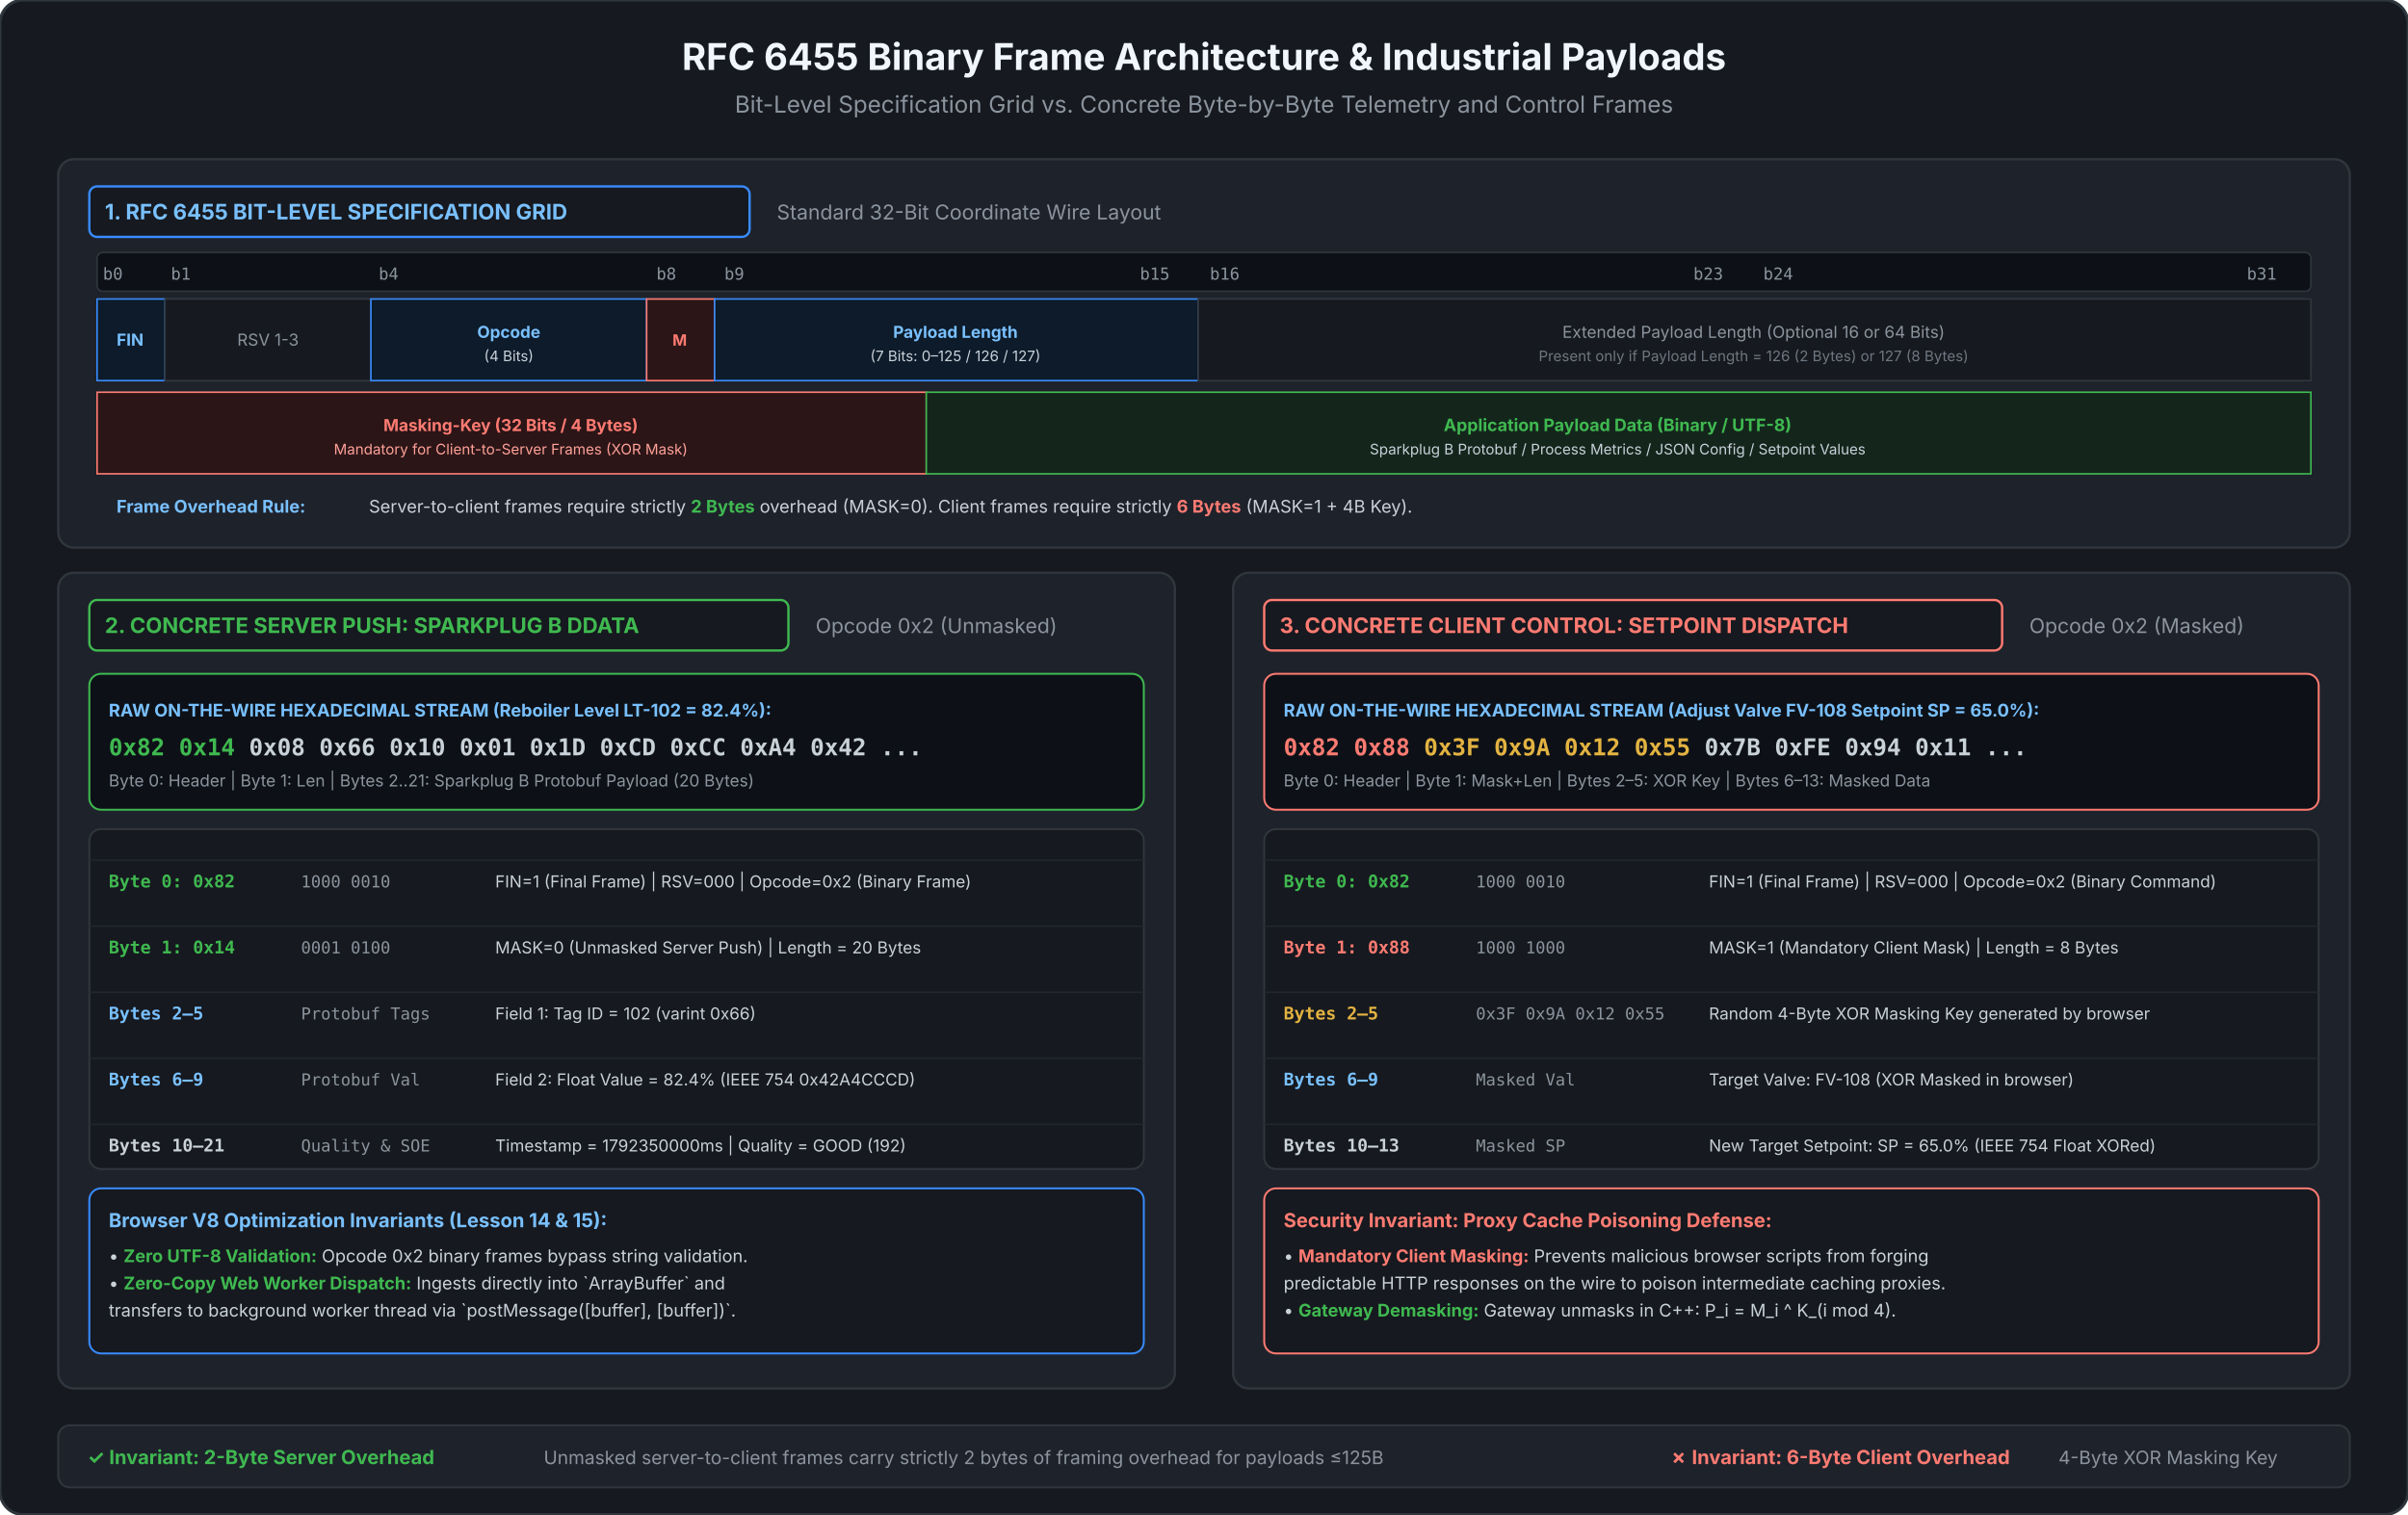
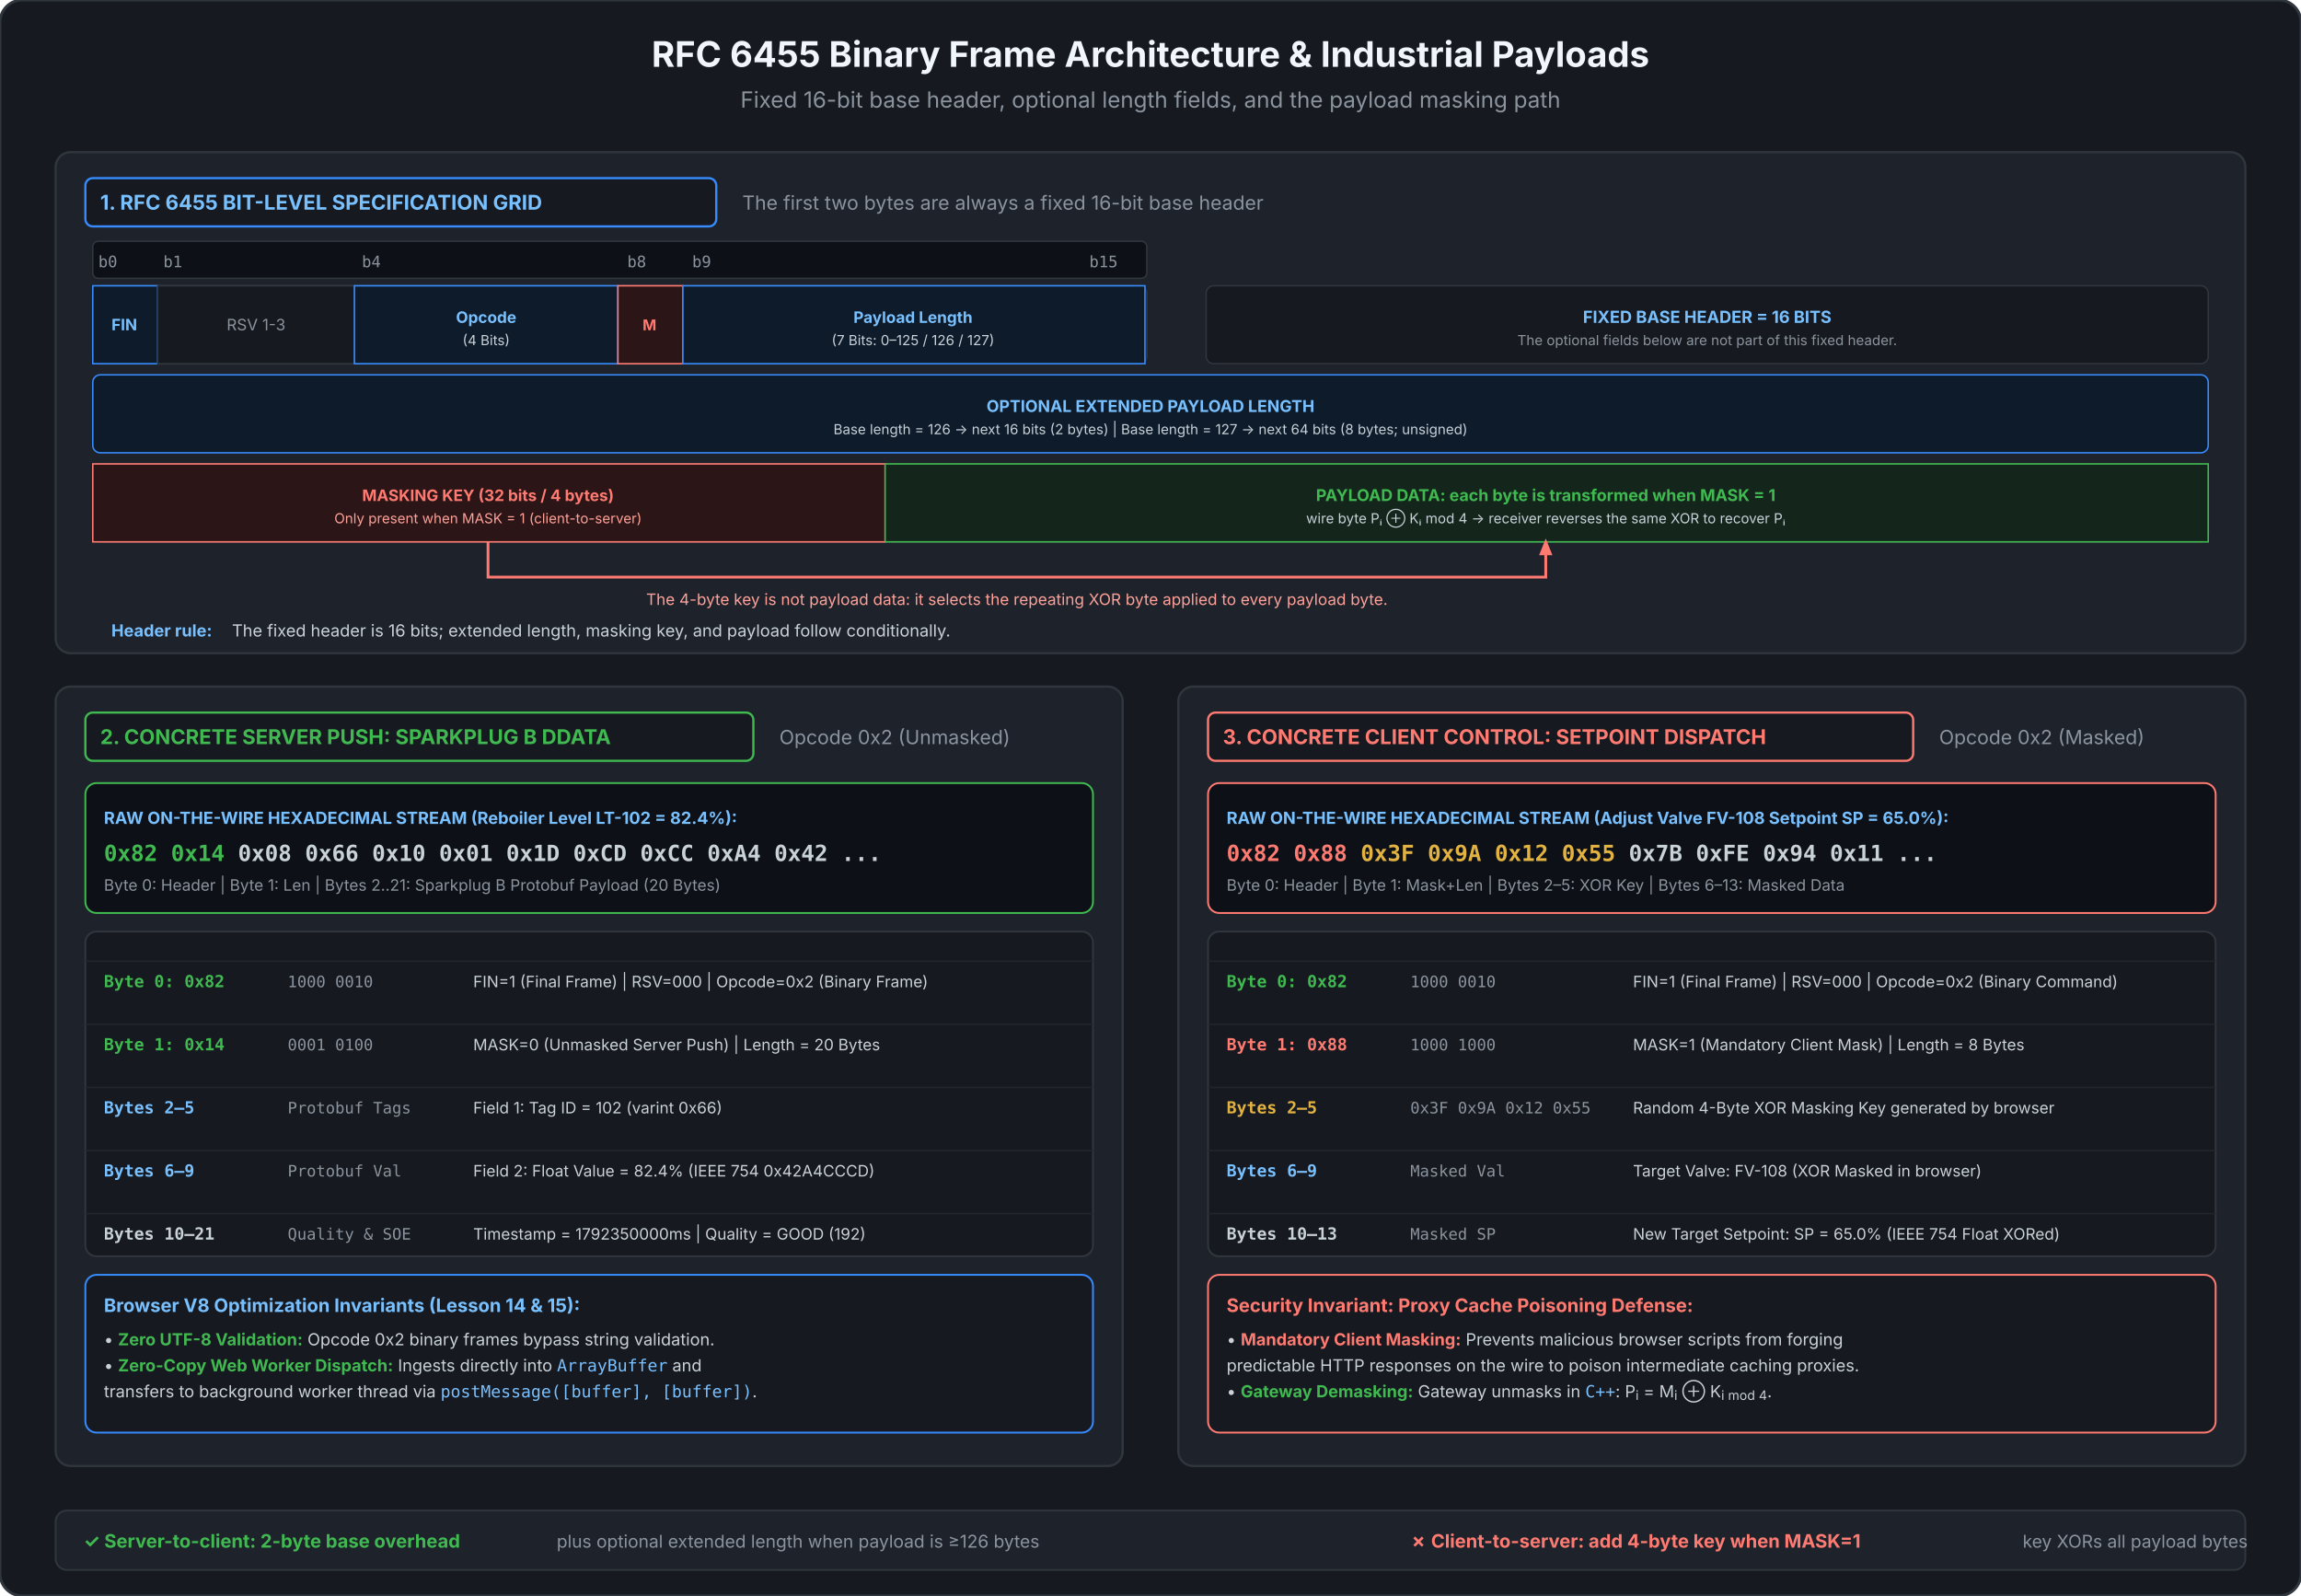
- <svg xmlns="http://www.w3.org/2000/svg" viewBox="0 0 1240 780" width="100%" height="100%" style="background:#16191F; font-family: Segoe UI, Inter, Roboto, Helvetica, Arial, sans-serif;">
+ <svg xmlns="http://www.w3.org/2000/svg" viewBox="0 0 1240 860" width="1240" height="860" preserveAspectRatio="xMidYMin meet" style="background:#16191F; font-family: Segoe UI, Inter, Roboto, Helvetica, Arial, sans-serif;">
  <defs>
    <marker id="arr-blue" viewBox="0 0 10 10" refX="8" refY="5" markerWidth="6" markerHeight="6" orient="auto-start-reverse">
      <path d="M 0 1 L 10 5 L 0 9 z" fill="#388bfd" />
    </marker>
    <marker id="arr-green" viewBox="0 0 10 10" refX="8" refY="5" markerWidth="6" markerHeight="6" orient="auto-start-reverse">
      <path d="M 0 1 L 10 5 L 0 9 z" fill="#3fb950" />
    </marker>
    <marker id="arr-red" viewBox="0 0 10 10" refX="8" refY="5" markerWidth="6" markerHeight="6" orient="auto-start-reverse">
      <path d="M 0 1 L 10 5 L 0 9 z" fill="#ff7b72" />
    </marker>
  </defs>
-   <rect width="1240" height="780" rx="12" fill="#16191F" stroke="#30363D" stroke-width="1.5" class="bg" />
+   <rect width="1240" height="860" rx="12" fill="#16191F" stroke="#30363D" stroke-width="1.5" class="bg" />
  <text x="620" y="36" fill="#F0F6FC" font-size="19" font-weight="700" text-anchor="middle">RFC 6455 Binary Frame Architecture &amp; Industrial Payloads</text>
-   <text x="620" y="58" fill="#8B949E" font-size="12" text-anchor="middle">Bit-Level Specification Grid vs. Concrete Byte-by-Byte Telemetry and Control Frames</text>
-   <rect x="30" y="82" width="1180" height="200" rx="8" fill="#1E222B" stroke="#30363D" stroke-width="1.2" />
+   <text x="620" y="58" fill="#8B949E" font-size="12" text-anchor="middle">Fixed 16-bit base header, optional length fields, and the payload masking path</text>
+   <rect x="30" y="82" width="1180" height="270" rx="8" fill="#1E222B" stroke="#30363D" stroke-width="1.2" />
  <rect x="46" y="96" width="340" height="26" rx="4" fill="#16191F" stroke="#388bfd" stroke-width="1.2" />
  <text x="54" y="113" fill="#79c0ff" font-size="11" font-weight="700">1. RFC 6455 BIT-LEVEL SPECIFICATION GRID</text>
-   <text x="400" y="113" fill="#8B949E" font-size="10.5">Standard 32-Bit Coordinate Wire Layout</text>
-   <rect x="50" y="130" width="1140" height="20" rx="3" fill="#0D1117" stroke="#30363D" stroke-width="0.8" />
+   <text x="400" y="113" fill="#8B949E" font-size="10.5">The first two bytes are always a fixed 16-bit base header</text>
+   <rect x="50" y="130" width="568" height="20" rx="3" fill="#0D1117" stroke="#30363D" stroke-width="0.8" />
  <text x="53" y="144" fill="#8B949E" font-size="8.5" font-family="monospace">b0</text>
  <text x="88" y="144" fill="#8B949E" font-size="8.5" font-family="monospace">b1</text>
  <text x="195" y="144" fill="#8B949E" font-size="8.5" font-family="monospace">b4</text>
  <text x="338" y="144" fill="#8B949E" font-size="8.5" font-family="monospace">b8</text>
  <text x="373" y="144" fill="#8B949E" font-size="8.5" font-family="monospace">b9</text>
  <text x="587" y="144" fill="#8B949E" font-size="8.5" font-family="monospace">b15</text>
-   <text x="623" y="144" fill="#8B949E" font-size="8.5" font-family="monospace">b16</text>
-   <text x="872" y="144" fill="#8B949E" font-size="8.5" font-family="monospace">b23</text>
-   <text x="908" y="144" fill="#8B949E" font-size="8.5" font-family="monospace">b24</text>
-   <text x="1157" y="144" fill="#8B949E" font-size="8.5" font-family="monospace">b31</text>
-   <rect x="50" y="154" width="1140" height="42" rx="4" fill="#16191F" stroke="#30363D" stroke-width="1" />
+   <rect x="50" y="154" width="568" height="42" rx="4" fill="#16191F" stroke="#30363D" stroke-width="1" />
  <rect x="50" y="154" width="35" height="42" fill="#0D1B2A" stroke="#388bfd" stroke-width="0.8" />
  <text x="67" y="178" fill="#79c0ff" font-size="8.5" font-weight="700" text-anchor="middle">FIN</text>
  <rect x="85" y="154" width="106" height="42" fill="#16191F" stroke="#30363D" stroke-width="0.8" />
  <text x="138" y="178" fill="#8B949E" font-size="8.5" text-anchor="middle">RSV 1-3</text>
  <rect x="191" y="154" width="142" height="42" fill="#0D1B2A" stroke="#388bfd" stroke-width="0.8" />
  <text x="262" y="174" fill="#79c0ff" font-size="8.5" font-weight="700" text-anchor="middle">Opcode</text>
  <text x="262" y="186" fill="#C9D1D9" font-size="7.5" text-anchor="middle">(4 Bits)</text>
  <rect x="333" y="154" width="35" height="42" fill="#2C1517" stroke="#ff7b72" stroke-width="0.8" />
  <text x="350" y="178" fill="#ff7b72" font-size="8" font-weight="700" text-anchor="middle">M</text>
  <rect x="368" y="154" width="249" height="42" fill="#0D1B2A" stroke="#388bfd" stroke-width="0.8" />
  <text x="492" y="174" fill="#79c0ff" font-size="8.5" font-weight="700" text-anchor="middle">Payload Length</text>
  <text x="492" y="186" fill="#C9D1D9" font-size="7.5" text-anchor="middle">(7 Bits: 0–125 / 126 / 127)</text>
-   <rect x="617" y="154" width="573" height="42" fill="#16191F" stroke="#30363D" stroke-width="0.8" />
-   <text x="903" y="174" fill="#8B949E" font-size="8.5" text-anchor="middle">Extended Payload Length (Optional 16 or 64 Bits)</text>
-   <text x="903" y="186" fill="#6E7681" font-size="7.5" text-anchor="middle">Present only if Payload Length = 126 (2 Bytes) or 127 (8 Bytes)</text>
-   <rect x="50" y="202" width="1140" height="42" rx="4" fill="#16191F" stroke="#30363D" stroke-width="1" />
-   <rect x="50" y="202" width="427" height="42" fill="#2C1517" stroke="#ff7b72" stroke-width="0.8" />
-   <text x="263" y="222" fill="#ff7b72" font-size="8.5" font-weight="700" text-anchor="middle">Masking-Key (32 Bits / 4 Bytes)</text>
-   <text x="263" y="234" fill="#FFA198" font-size="7.5" text-anchor="middle">Mandatory for Client-to-Server Frames (XOR Mask)</text>
-   <rect x="477" y="202" width="713" height="42" fill="#14261C" stroke="#3fb950" stroke-width="0.8" />
-   <text x="833" y="222" fill="#3fb950" font-size="8.8" font-weight="700" text-anchor="middle">Application Payload Data (Binary / UTF-8)</text>
-   <text x="833" y="234" fill="#C9D1D9" font-size="7.5" text-anchor="middle">Sparkplug B Protobuf / Process Metrics / JSON Config / Setpoint Values</text>
-   <text x="60" y="264" fill="#79c0ff" font-size="9" font-weight="700">Frame Overhead Rule:</text>
-   <text x="190" y="264" fill="#C9D1D9" font-size="9">Server-to-client frames require strictly <tspan fill="#3fb950" font-weight="700">2 Bytes</tspan> overhead (MASK=0). Client frames require strictly <tspan fill="#ff7b72" font-weight="700">6 Bytes</tspan> (MASK=1 + 4B Key).</text>
-   <rect x="30" y="295" width="575" height="420" rx="8" fill="#1E222B" stroke="#30363D" stroke-width="1.2" />
-   <rect x="46" y="309" width="360" height="26" rx="4" fill="#16191F" stroke="#3fb950" stroke-width="1.2" />
-   <text x="54" y="326" fill="#3fb950" font-size="11" font-weight="700">2. CONCRETE SERVER PUSH: SPARKPLUG B DDATA</text>
-   <text x="420" y="326" fill="#8B949E" font-size="10.5">Opcode 0x2 (Unmasked)</text>
-   <rect x="46" y="347" width="543" height="70" rx="6" fill="#0D1117" stroke="#3fb950" stroke-width="1" />
-   <text x="56" y="369" fill="#79c0ff" font-size="9" font-weight="700">RAW ON-THE-WIRE HEXADECIMAL STREAM (Reboiler Level LT-102 = 82.4%):</text>
-   <text x="56" y="389" fill="#3fb950" font-size="12" font-family="monospace" font-weight="700">0x82 0x14 <tspan fill="#C9D1D9">0x08 0x66 0x10 0x01 0x1D 0xCD 0xCC 0xA4 0x42 ...</tspan>
-   </text>
-   <text x="56" y="405" fill="#8B949E" font-size="8.5">Byte 0: Header | Byte 1: Len | Bytes 2..21: Sparkplug B Protobuf Payload (20 Bytes)</text>
-   <rect x="46" y="427" width="543" height="175" rx="6" fill="#16191F" stroke="#30363D" stroke-width="1" />
-   <line x1="46" y1="443" x2="589" y2="443" stroke="#21262D" stroke-width="0.8" />
-   <text x="56" y="457" fill="#3fb950" font-size="9" font-family="monospace" font-weight="700">Byte 0: 0x82</text>
-   <text x="155" y="457" fill="#8B949E" font-size="8.5" font-family="monospace">1000 0010</text>
-   <text x="255" y="457" fill="#C9D1D9" font-size="8.5">FIN=1 (Final Frame) | RSV=000 | Opcode=0x2 (Binary Frame)</text>
-   <line x1="46" y1="477" x2="589" y2="477" stroke="#21262D" stroke-width="0.8" />
-   <text x="56" y="491" fill="#3fb950" font-size="9" font-family="monospace" font-weight="700">Byte 1: 0x14</text>
-   <text x="155" y="491" fill="#8B949E" font-size="8.5" font-family="monospace">0001 0100</text>
-   <text x="255" y="491" fill="#C9D1D9" font-size="8.5">MASK=0 (Unmasked Server Push) | Length = 20 Bytes</text>
-   <line x1="46" y1="511" x2="589" y2="511" stroke="#21262D" stroke-width="0.8" />
-   <text x="56" y="525" fill="#79c0ff" font-size="9" font-family="monospace" font-weight="700">Bytes 2–5</text>
-   <text x="155" y="525" fill="#8B949E" font-size="8.5" font-family="monospace">Protobuf Tags</text>
-   <text x="255" y="525" fill="#C9D1D9" font-size="8.5">Field 1: Tag ID = 102 (varint 0x66)</text>
-   <line x1="46" y1="545" x2="589" y2="545" stroke="#21262D" stroke-width="0.8" />
-   <text x="56" y="559" fill="#79c0ff" font-size="9" font-family="monospace" font-weight="700">Bytes 6–9</text>
-   <text x="155" y="559" fill="#8B949E" font-size="8.5" font-family="monospace">Protobuf Val</text>
-   <text x="255" y="559" fill="#C9D1D9" font-size="8.5">Field 2: Float Value = 82.4% (IEEE 754 0x42A4CCCD)</text>
-   <line x1="46" y1="579" x2="589" y2="579" stroke="#21262D" stroke-width="0.8" />
-   <text x="56" y="593" fill="#c9d1d9" font-size="9" font-family="monospace" font-weight="700">Bytes 10–21</text>
-   <text x="155" y="593" fill="#8B949E" font-size="8.5" font-family="monospace">Quality &amp; SOE</text>
-   <text x="255" y="593" fill="#C9D1D9" font-size="8.5">Timestamp = 1792350000ms | Quality = GOOD (192)</text>
-   <rect x="46" y="612" width="543" height="85" rx="6" fill="#16191F" stroke="#388bfd" stroke-width="1" />
-   <text x="56" y="632" fill="#79c0ff" font-size="10" font-weight="700">Browser V8 Optimization Invariants (Lesson 14 &amp; 15):</text>
-   <text x="56" y="650" fill="#C9D1D9" font-size="9">• <tspan fill="#3fb950" font-weight="700">Zero UTF-8 Validation:</tspan> Opcode 0x2 binary frames bypass string validation.</text>
-   <text x="56" y="664" fill="#C9D1D9" font-size="9">• <tspan fill="#3fb950" font-weight="700">Zero-Copy Web Worker Dispatch:</tspan> Ingests directly into `ArrayBuffer` and</text>
-   <text x="56" y="678" fill="#C9D1D9" font-size="9">  transfers to background worker thread via `postMessage([buffer], [buffer])`.</text>
-   <rect x="635" y="295" width="575" height="420" rx="8" fill="#1E222B" stroke="#30363D" stroke-width="1.2" />
-   <rect x="651" y="309" width="380" height="26" rx="4" fill="#16191F" stroke="#ff7b72" stroke-width="1.2" />
-   <text x="659" y="326" fill="#ff7b72" font-size="11" font-weight="700">3. CONCRETE CLIENT CONTROL: SETPOINT DISPATCH</text>
-   <text x="1045" y="326" fill="#8B949E" font-size="10.5">Opcode 0x2 (Masked)</text>
-   <rect x="651" y="347" width="543" height="70" rx="6" fill="#0D1117" stroke="#ff7b72" stroke-width="1" />
-   <text x="661" y="369" fill="#79c0ff" font-size="9" font-weight="700">RAW ON-THE-WIRE HEXADECIMAL STREAM (Adjust Valve FV-108 Setpoint SP = 65.0%):</text>
-   <text x="661" y="389" fill="#ff7b72" font-size="12" font-family="monospace" font-weight="700">0x82 0x88 <tspan fill="#e3b341">0x3F 0x9A 0x12 0x55</tspan>
-     <tspan fill="#C9D1D9">0x7B 0xFE 0x94 0x11 ...</tspan>
-   </text>
-   <text x="661" y="405" fill="#8B949E" font-size="8.5">Byte 0: Header | Byte 1: Mask+Len | Bytes 2–5: XOR Key | Bytes 6–13: Masked Data</text>
-   <rect x="651" y="427" width="543" height="175" rx="6" fill="#16191F" stroke="#30363D" stroke-width="1" />
-   <line x1="651" y1="443" x2="1194" y2="443" stroke="#21262D" stroke-width="0.8" />
-   <text x="661" y="457" fill="#3fb950" font-size="9" font-family="monospace" font-weight="700">Byte 0: 0x82</text>
-   <text x="760" y="457" fill="#8B949E" font-size="8.5" font-family="monospace">1000 0010</text>
-   <text x="880" y="457" fill="#C9D1D9" font-size="8.5">FIN=1 (Final Frame) | RSV=000 | Opcode=0x2 (Binary Command)</text>
-   <line x1="651" y1="477" x2="1194" y2="477" stroke="#21262D" stroke-width="0.8" />
-   <text x="661" y="491" fill="#ff7b72" font-size="9" font-family="monospace" font-weight="700">Byte 1: 0x88</text>
-   <text x="760" y="491" fill="#8B949E" font-size="8.5" font-family="monospace">1000 1000</text>
-   <text x="880" y="491" fill="#C9D1D9" font-size="8.5">MASK=1 (Mandatory Client Mask) | Length = 8 Bytes</text>
-   <line x1="651" y1="511" x2="1194" y2="511" stroke="#21262D" stroke-width="0.8" />
-   <text x="661" y="525" fill="#e3b341" font-size="9" font-family="monospace" font-weight="700">Bytes 2–5</text>
-   <text x="760" y="525" fill="#8B949E" font-size="8.5" font-family="monospace">0x3F 0x9A 0x12 0x55</text>
-   <text x="880" y="525" fill="#C9D1D9" font-size="8.5">Random 4-Byte XOR Masking Key generated by browser</text>
-   <line x1="651" y1="545" x2="1194" y2="545" stroke="#21262D" stroke-width="0.8" />
-   <text x="661" y="559" fill="#79c0ff" font-size="9" font-family="monospace" font-weight="700">Bytes 6–9</text>
-   <text x="760" y="559" fill="#8B949E" font-size="8.5" font-family="monospace">Masked Val</text>
-   <text x="880" y="559" fill="#C9D1D9" font-size="8.5">Target Valve: FV-108 (XOR Masked in browser)</text>
-   <line x1="651" y1="579" x2="1194" y2="579" stroke="#21262D" stroke-width="0.8" />
-   <text x="661" y="593" fill="#c9d1d9" font-size="9" font-family="monospace" font-weight="700">Bytes 10–13</text>
-   <text x="760" y="593" fill="#8B949E" font-size="8.5" font-family="monospace">Masked SP</text>
-   <text x="880" y="593" fill="#C9D1D9" font-size="8.5">New Target Setpoint: SP = 65.0% (IEEE 754 Float XORed)</text>
-   <rect x="651" y="612" width="543" height="85" rx="6" fill="#16191F" stroke="#ff7b72" stroke-width="1" />
-   <text x="661" y="632" fill="#ff7b72" font-size="10" font-weight="700">Security Invariant: Proxy Cache Poisoning Defense:</text>
-   <text x="661" y="650" fill="#C9D1D9" font-size="9">• <tspan fill="#ff7b72" font-weight="700">Mandatory Client Masking:</tspan> Prevents malicious browser scripts from forging</text>
-   <text x="661" y="664" fill="#C9D1D9" font-size="9">  predictable HTTP responses on the wire to poison intermediate caching proxies.</text>
-   <text x="661" y="678" fill="#C9D1D9" font-size="9">• <tspan fill="#3fb950" font-weight="700">Gateway Demasking:</tspan> Gateway unmasks in C++: P_i = M_i ^ K_(i mod 4).</text>
-   <rect x="30" y="734" width="1180" height="32" rx="6" fill="#1E222B" stroke="#30363D" stroke-width="1" />
-   <text x="45" y="754" fill="#3fb950" font-size="10" font-weight="700">✓ Invariant: 2-Byte Server Overhead</text>
-   <text x="280" y="754" fill="#8B949E" font-size="9.5">Unmasked server-to-client frames carry strictly 2 bytes of framing overhead for payloads ≤125B</text>
-   <text x="860" y="754" fill="#ff7b72" font-size="10" font-weight="700">✗ Invariant: 6-Byte Client Overhead</text>
-   <text x="1060" y="754" fill="#8B949E" font-size="9.5">4-Byte XOR Masking Key</text>
+   <rect x="650" y="154" width="540" height="42" rx="4" fill="#16191F" stroke="#30363D" stroke-width="0.8" />
+   <text x="920" y="174" fill="#79c0ff" font-size="9" font-weight="700" text-anchor="middle">FIXED BASE HEADER = 16 BITS</text>
+   <text x="920" y="186" fill="#8B949E" font-size="7.5" text-anchor="middle">The optional fields below are not part of this fixed header.</text>
+   <rect x="50" y="202" width="1140" height="42" rx="4" fill="#0D1B2A" stroke="#388bfd" stroke-width="0.8" />
+   <text x="620" y="222" fill="#79c0ff" font-size="8.8" font-weight="700" text-anchor="middle">OPTIONAL EXTENDED PAYLOAD LENGTH</text>
+   <text x="620" y="234" fill="#C9D1D9" font-size="7.5" text-anchor="middle">Base length = 126 → next 16 bits (2 bytes) | Base length = 127 → next 64 bits (8 bytes; unsigned)</text>
+   <rect x="50" y="250" width="1140" height="42" rx="4" fill="#16191F" stroke="#30363D" stroke-width="1" />
+   <rect x="50" y="250" width="427" height="42" fill="#2C1517" stroke="#ff7b72" stroke-width="0.8" />
+   <text x="263" y="270" fill="#ff7b72" font-size="8.5" font-weight="700" text-anchor="middle">MASKING KEY (32 bits / 4 bytes)</text>
+   <text x="263" y="282" fill="#FFA198" font-size="7.5" text-anchor="middle">Only present when MASK = 1 (client-to-server)</text>
+   <rect x="477" y="250" width="713" height="42" fill="#14261C" stroke="#3fb950" stroke-width="0.8" />
+   <text x="833" y="270" fill="#3fb950" font-size="8.8" font-weight="700" text-anchor="middle">PAYLOAD DATA: each byte is transformed when MASK = 1</text>
+   <text x="833" y="282" fill="#C9D1D9" font-size="7.5" text-anchor="middle">wire byte Pᵢ ⊕ Kᵢ mod 4 → receiver reverses the same XOR to recover Pᵢ</text>
+   <path d="M 263 292 L 263 311 L 833 311 L 833 292" fill="none" stroke="#ff7b72" stroke-width="1.5" marker-end="url(#arr-red)" />
+   <text x="548" y="326" fill="#FFA198" font-size="8.5" text-anchor="middle">The 4-byte key is not payload data: it selects the repeating XOR byte applied to every payload byte.</text>
+   <text x="60" y="343" fill="#79c0ff" font-size="9" font-weight="700">Header rule:</text>
+   <text x="125" y="343" fill="#C9D1D9" font-size="9">The fixed header is 16 bits; extended length, masking key, and payload follow conditionally.</text>
+   <g transform="translate(0,75)">
+     <rect x="30" y="295" width="575" height="420" rx="8" fill="#1E222B" stroke="#30363D" stroke-width="1.2" />
+     <rect x="46" y="309" width="360" height="26" rx="4" fill="#16191F" stroke="#3fb950" stroke-width="1.2" />
+     <text x="54" y="326" fill="#3fb950" font-size="11" font-weight="700">2. CONCRETE SERVER PUSH: SPARKPLUG B DDATA</text>
+     <text x="420" y="326" fill="#8B949E" font-size="10.5">Opcode 0x2 (Unmasked)</text>
+     <rect x="46" y="347" width="543" height="70" rx="6" fill="#0D1117" stroke="#3fb950" stroke-width="1" />
+     <text x="56" y="369" fill="#79c0ff" font-size="9" font-weight="700">RAW ON-THE-WIRE HEXADECIMAL STREAM (Reboiler Level LT-102 = 82.4%):</text>
+     <text x="56" y="389" fill="#3fb950" font-size="12" font-family="monospace" font-weight="700">0x82 0x14 <tspan fill="#C9D1D9">0x08 0x66 0x10 0x01 0x1D 0xCD 0xCC 0xA4 0x42 ...</tspan>
+     </text>
+     <text x="56" y="405" fill="#8B949E" font-size="8.5">Byte 0: Header | Byte 1: Len | Bytes 2..21: Sparkplug B Protobuf Payload (20 Bytes)</text>
+     <rect x="46" y="427" width="543" height="175" rx="6" fill="#16191F" stroke="#30363D" stroke-width="1" />
+     <line x1="46" y1="443" x2="589" y2="443" stroke="#21262D" stroke-width="0.8" />
+     <text x="56" y="457" fill="#3fb950" font-size="9" font-family="monospace" font-weight="700">Byte 0: 0x82</text>
+     <text x="155" y="457" fill="#8B949E" font-size="8.5" font-family="monospace">1000 0010</text>
+     <text x="255" y="457" fill="#C9D1D9" font-size="8.5">FIN=1 (Final Frame) | RSV=000 | Opcode=0x2 (Binary Frame)</text>
+     <line x1="46" y1="477" x2="589" y2="477" stroke="#21262D" stroke-width="0.8" />
+     <text x="56" y="491" fill="#3fb950" font-size="9" font-family="monospace" font-weight="700">Byte 1: 0x14</text>
+     <text x="155" y="491" fill="#8B949E" font-size="8.5" font-family="monospace">0001 0100</text>
+     <text x="255" y="491" fill="#C9D1D9" font-size="8.5">MASK=0 (Unmasked Server Push) | Length = 20 Bytes</text>
+     <line x1="46" y1="511" x2="589" y2="511" stroke="#21262D" stroke-width="0.8" />
+     <text x="56" y="525" fill="#79c0ff" font-size="9" font-family="monospace" font-weight="700">Bytes 2–5</text>
+     <text x="155" y="525" fill="#8B949E" font-size="8.5" font-family="monospace">Protobuf Tags</text>
+     <text x="255" y="525" fill="#C9D1D9" font-size="8.5">Field 1: Tag ID = 102 (varint 0x66)</text>
+     <line x1="46" y1="545" x2="589" y2="545" stroke="#21262D" stroke-width="0.8" />
+     <text x="56" y="559" fill="#79c0ff" font-size="9" font-family="monospace" font-weight="700">Bytes 6–9</text>
+     <text x="155" y="559" fill="#8B949E" font-size="8.5" font-family="monospace">Protobuf Val</text>
+     <text x="255" y="559" fill="#C9D1D9" font-size="8.5">Field 2: Float Value = 82.4% (IEEE 754 0x42A4CCCD)</text>
+     <line x1="46" y1="579" x2="589" y2="579" stroke="#21262D" stroke-width="0.8" />
+     <text x="56" y="593" fill="#c9d1d9" font-size="9" font-family="monospace" font-weight="700">Bytes 10–21</text>
+     <text x="155" y="593" fill="#8B949E" font-size="8.5" font-family="monospace">Quality &amp; SOE</text>
+     <text x="255" y="593" fill="#C9D1D9" font-size="8.5">Timestamp = 1792350000ms | Quality = GOOD (192)</text>
+     <rect x="46" y="612" width="543" height="85" rx="6" fill="#16191F" stroke="#388bfd" stroke-width="1" />
+     <text x="56" y="632" fill="#79c0ff" font-size="10" font-weight="700">Browser V8 Optimization Invariants (Lesson 14 &amp; 15):</text>
+     <text x="56" y="650" fill="#C9D1D9" font-size="9">• <tspan fill="#3fb950" font-weight="700">Zero UTF-8 Validation:</tspan> Opcode 0x2 binary frames bypass string validation.</text>
+     <text x="56" y="664" fill="#C9D1D9" font-size="9">• <tspan fill="#3fb950" font-weight="700">Zero-Copy Web Worker Dispatch:</tspan> Ingests directly into <tspan font-family="monospace" fill="#79c0ff">ArrayBuffer</tspan> and</text>
+     <text x="56" y="678" fill="#C9D1D9" font-size="9">  transfers to background worker thread via <tspan font-family="monospace" fill="#79c0ff">postMessage([buffer], [buffer])</tspan>.</text>
+     <rect x="635" y="295" width="575" height="420" rx="8" fill="#1E222B" stroke="#30363D" stroke-width="1.2" />
+     <rect x="651" y="309" width="380" height="26" rx="4" fill="#16191F" stroke="#ff7b72" stroke-width="1.2" />
+     <text x="659" y="326" fill="#ff7b72" font-size="11" font-weight="700">3. CONCRETE CLIENT CONTROL: SETPOINT DISPATCH</text>
+     <text x="1045" y="326" fill="#8B949E" font-size="10.5">Opcode 0x2 (Masked)</text>
+     <rect x="651" y="347" width="543" height="70" rx="6" fill="#0D1117" stroke="#ff7b72" stroke-width="1" />
+     <text x="661" y="369" fill="#79c0ff" font-size="9" font-weight="700">RAW ON-THE-WIRE HEXADECIMAL STREAM (Adjust Valve FV-108 Setpoint SP = 65.0%):</text>
+     <text x="661" y="389" fill="#ff7b72" font-size="12" font-family="monospace" font-weight="700">0x82 0x88 <tspan fill="#e3b341">0x3F 0x9A 0x12 0x55</tspan>
+       <tspan fill="#C9D1D9">0x7B 0xFE 0x94 0x11 ...</tspan>
+     </text>
+     <text x="661" y="405" fill="#8B949E" font-size="8.5">Byte 0: Header | Byte 1: Mask+Len | Bytes 2–5: XOR Key | Bytes 6–13: Masked Data</text>
+     <rect x="651" y="427" width="543" height="175" rx="6" fill="#16191F" stroke="#30363D" stroke-width="1" />
+     <line x1="651" y1="443" x2="1194" y2="443" stroke="#21262D" stroke-width="0.8" />
+     <text x="661" y="457" fill="#3fb950" font-size="9" font-family="monospace" font-weight="700">Byte 0: 0x82</text>
+     <text x="760" y="457" fill="#8B949E" font-size="8.5" font-family="monospace">1000 0010</text>
+     <text x="880" y="457" fill="#C9D1D9" font-size="8.5">FIN=1 (Final Frame) | RSV=000 | Opcode=0x2 (Binary Command)</text>
+     <line x1="651" y1="477" x2="1194" y2="477" stroke="#21262D" stroke-width="0.8" />
+     <text x="661" y="491" fill="#ff7b72" font-size="9" font-family="monospace" font-weight="700">Byte 1: 0x88</text>
+     <text x="760" y="491" fill="#8B949E" font-size="8.5" font-family="monospace">1000 1000</text>
+     <text x="880" y="491" fill="#C9D1D9" font-size="8.5">MASK=1 (Mandatory Client Mask) | Length = 8 Bytes</text>
+     <line x1="651" y1="511" x2="1194" y2="511" stroke="#21262D" stroke-width="0.8" />
+     <text x="661" y="525" fill="#e3b341" font-size="9" font-family="monospace" font-weight="700">Bytes 2–5</text>
+     <text x="760" y="525" fill="#8B949E" font-size="8.5" font-family="monospace">0x3F 0x9A 0x12 0x55</text>
+     <text x="880" y="525" fill="#C9D1D9" font-size="8.5">Random 4-Byte XOR Masking Key generated by browser</text>
+     <line x1="651" y1="545" x2="1194" y2="545" stroke="#21262D" stroke-width="0.8" />
+     <text x="661" y="559" fill="#79c0ff" font-size="9" font-family="monospace" font-weight="700">Bytes 6–9</text>
+     <text x="760" y="559" fill="#8B949E" font-size="8.5" font-family="monospace">Masked Val</text>
+     <text x="880" y="559" fill="#C9D1D9" font-size="8.5">Target Valve: FV-108 (XOR Masked in browser)</text>
+     <line x1="651" y1="579" x2="1194" y2="579" stroke="#21262D" stroke-width="0.8" />
+     <text x="661" y="593" fill="#c9d1d9" font-size="9" font-family="monospace" font-weight="700">Bytes 10–13</text>
+     <text x="760" y="593" fill="#8B949E" font-size="8.5" font-family="monospace">Masked SP</text>
+     <text x="880" y="593" fill="#C9D1D9" font-size="8.5">New Target Setpoint: SP = 65.0% (IEEE 754 Float XORed)</text>
+     <rect x="651" y="612" width="543" height="85" rx="6" fill="#16191F" stroke="#ff7b72" stroke-width="1" />
+     <text x="661" y="632" fill="#ff7b72" font-size="10" font-weight="700">Security Invariant: Proxy Cache Poisoning Defense:</text>
+     <text x="661" y="650" fill="#C9D1D9" font-size="9">• <tspan fill="#ff7b72" font-weight="700">Mandatory Client Masking:</tspan> Prevents malicious browser scripts from forging</text>
+     <text x="661" y="664" fill="#C9D1D9" font-size="9">  predictable HTTP responses on the wire to poison intermediate caching proxies.</text>
+     <text x="661" y="678" fill="#C9D1D9" font-size="9">• <tspan fill="#3fb950" font-weight="700">Gateway Demasking:</tspan> Gateway unmasks in <tspan font-family="monospace" fill="#79c0ff">C++</tspan>: P<tspan baseline-shift="sub" font-size="7">i</tspan> = M<tspan baseline-shift="sub" font-size="7">i</tspan> ⊕ K<tspan baseline-shift="sub" font-size="7">i mod 4</tspan>.</text>
+   </g>
+   <rect x="30" y="814" width="1180" height="32" rx="6" fill="#1E222B" stroke="#30363D" stroke-width="1" />
+   <text x="45" y="834" fill="#3fb950" font-size="10" font-weight="700">✓ Server-to-client: 2-byte base overhead</text>
+   <text x="300" y="834" fill="#8B949E" font-size="9.5">plus optional extended length when payload is ≥126 bytes</text>
+   <text x="760" y="834" fill="#ff7b72" font-size="10" font-weight="700">✗ Client-to-server: add 4-byte key when MASK=1</text>
+   <text x="1090" y="834" fill="#8B949E" font-size="9.5">key XORs all payload bytes</text>
</svg>
